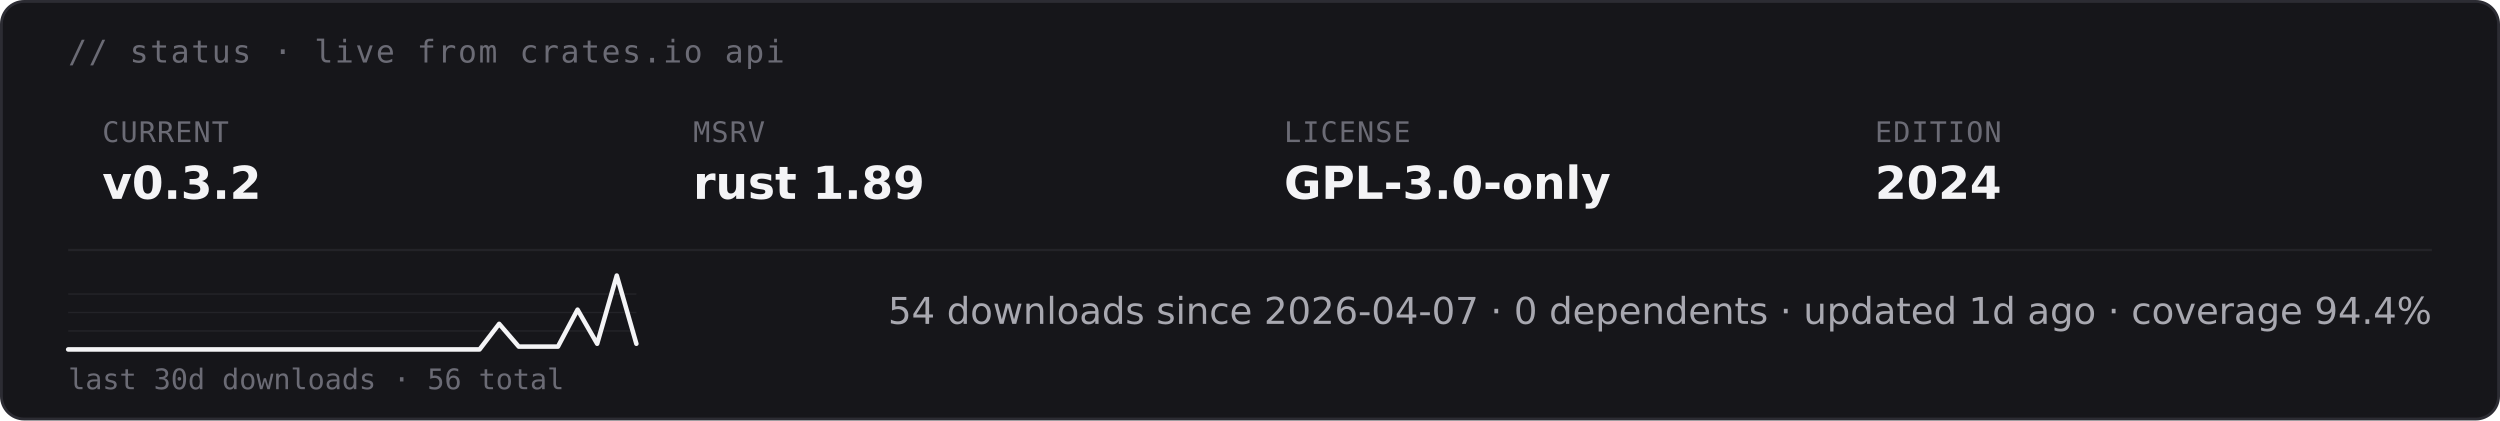
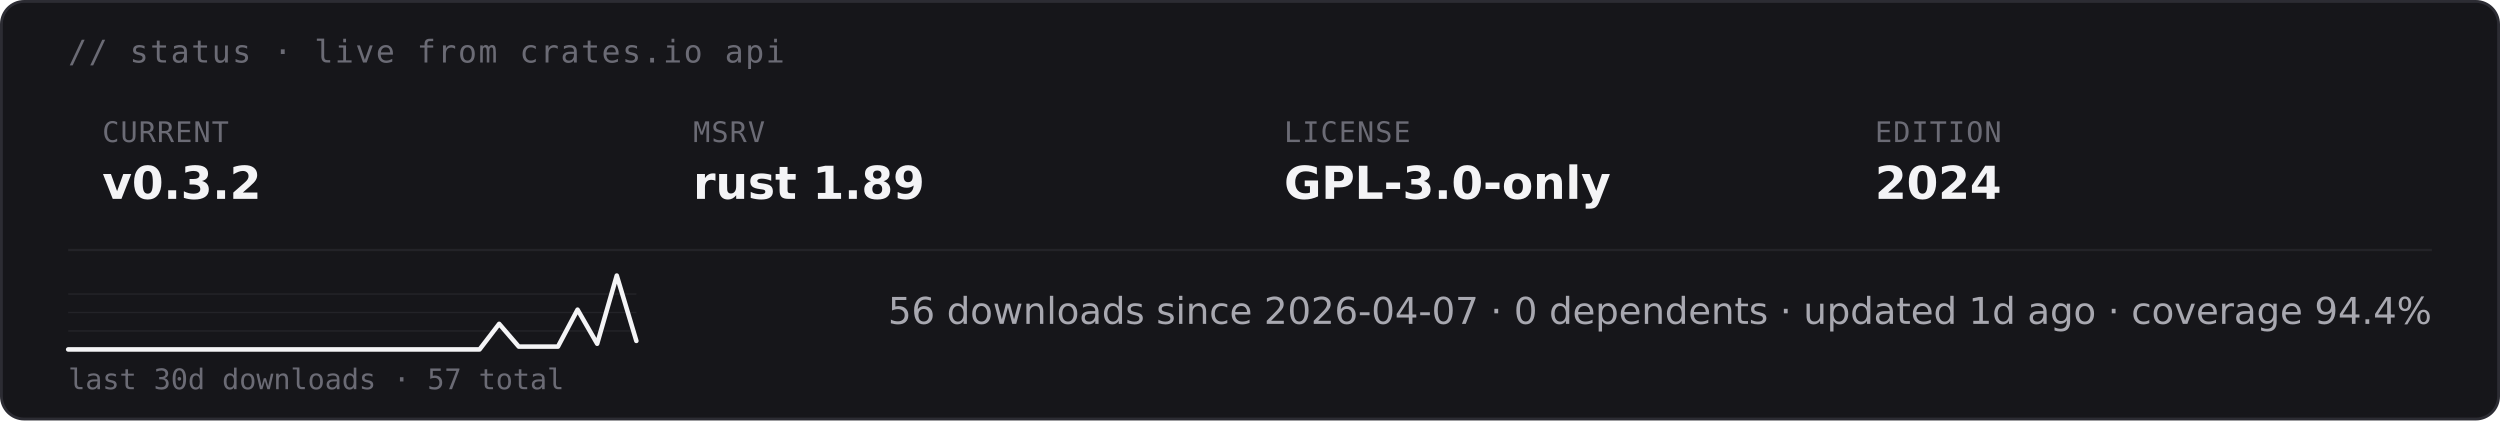
<svg xmlns="http://www.w3.org/2000/svg" height="auto" aria-label="starsight live status · v0.3.2 · rust 1.89 · GPL-3.0-only (dark)" viewBox="0 0 880 148">
  <rect width="879" height="147" x=".5" y=".5" fill="#16161a" stroke="#2c2c33" rx="8" />
  <text x="24" y="22" fill="#6b6b75" font-family="&quot;DejaVu Sans Mono&quot;, ui-monospace, SFMono-Regular, Menlo, Consolas, monospace" font-size="11" letter-spacing=".6">// status · live from crates.io api</text>
  <text x="36" y="50" fill="#6b6b75" font-family="&quot;DejaVu Sans Mono&quot;, ui-monospace, SFMono-Regular, Menlo, Consolas, monospace" font-size="10" letter-spacing=".4">CURRENT</text>
  <text x="36" y="70" fill="#f4f4f6" font-family="&quot;DejaVu Sans&quot;, -apple-system, BlinkMacSystemFont, &quot;Segoe UI&quot;, Roboto, Helvetica, Arial, sans-serif" font-size="16" font-weight="700">v0.3.2</text>
  <text x="244" y="50" fill="#6b6b75" font-family="&quot;DejaVu Sans Mono&quot;, ui-monospace, SFMono-Regular, Menlo, Consolas, monospace" font-size="10" letter-spacing=".4">MSRV</text>
  <text x="244" y="70" fill="#f4f4f6" font-family="&quot;DejaVu Sans&quot;, -apple-system, BlinkMacSystemFont, &quot;Segoe UI&quot;, Roboto, Helvetica, Arial, sans-serif" font-size="16" font-weight="700">rust 1.89</text>
  <text x="452" y="50" fill="#6b6b75" font-family="&quot;DejaVu Sans Mono&quot;, ui-monospace, SFMono-Regular, Menlo, Consolas, monospace" font-size="10" letter-spacing=".4">LICENSE</text>
  <text x="452" y="70" fill="#f4f4f6" font-family="&quot;DejaVu Sans&quot;, -apple-system, BlinkMacSystemFont, &quot;Segoe UI&quot;, Roboto, Helvetica, Arial, sans-serif" font-size="16" font-weight="700">GPL-3.0-only</text>
  <text x="660" y="50" fill="#6b6b75" font-family="&quot;DejaVu Sans Mono&quot;, ui-monospace, SFMono-Regular, Menlo, Consolas, monospace" font-size="10" letter-spacing=".4">EDITION</text>
  <text x="660" y="70" fill="#f4f4f6" font-family="&quot;DejaVu Sans&quot;, -apple-system, BlinkMacSystemFont, &quot;Segoe UI&quot;, Roboto, Helvetica, Arial, sans-serif" font-size="16" font-weight="700">2024</text>
  <path stroke="#232328" stroke-width=".8" d="M24 88h832" />
  <path stroke="#232328" stroke-width=".5" d="M24 116.5h200M24 110h200m-200-6.5h200" />
-   <path fill="none" stroke="#f4f4f6" stroke-linecap="round" stroke-linejoin="round" stroke-width="1.6" d="M24 123h144.8l6.9-9 6.9 8h13.8l6.9-13 6.9 12 6.9-24 6.9 24" />
-   <text x="24" y="137" fill="#6b6b75" font-family="&quot;DejaVu Sans Mono&quot;, ui-monospace, SFMono-Regular, Menlo, Consolas, monospace" font-size="10">last 30d downloads · 56 total</text>
-   <text x="856" y="114" fill="#a8a8b0" font-family="&quot;DejaVu Sans&quot;, -apple-system, BlinkMacSystemFont, &quot;Segoe UI&quot;, Roboto, Helvetica, Arial, sans-serif" font-size="13" text-anchor="end">54 downloads since 2026-04-07  ·  0 dependents  ·  updated 1d ago  ·  coverage 94.4%</text>
+   <path fill="none" stroke="#f4f4f6" stroke-linecap="round" stroke-linejoin="round" stroke-width="1.6" d="M24 123h144.8l6.9-9 6.9 8h13.8l6.9-13 6.9 12 6.9-24 6.9 23" />
+   <text x="24" y="137" fill="#6b6b75" font-family="&quot;DejaVu Sans Mono&quot;, ui-monospace, SFMono-Regular, Menlo, Consolas, monospace" font-size="10">last 30d downloads · 57 total</text>
+   <text x="856" y="114" fill="#a8a8b0" font-family="&quot;DejaVu Sans&quot;, -apple-system, BlinkMacSystemFont, &quot;Segoe UI&quot;, Roboto, Helvetica, Arial, sans-serif" font-size="13" text-anchor="end">56 downloads since 2026-04-07  ·  0 dependents  ·  updated 1d ago  ·  coverage 94.4%</text>
</svg>
